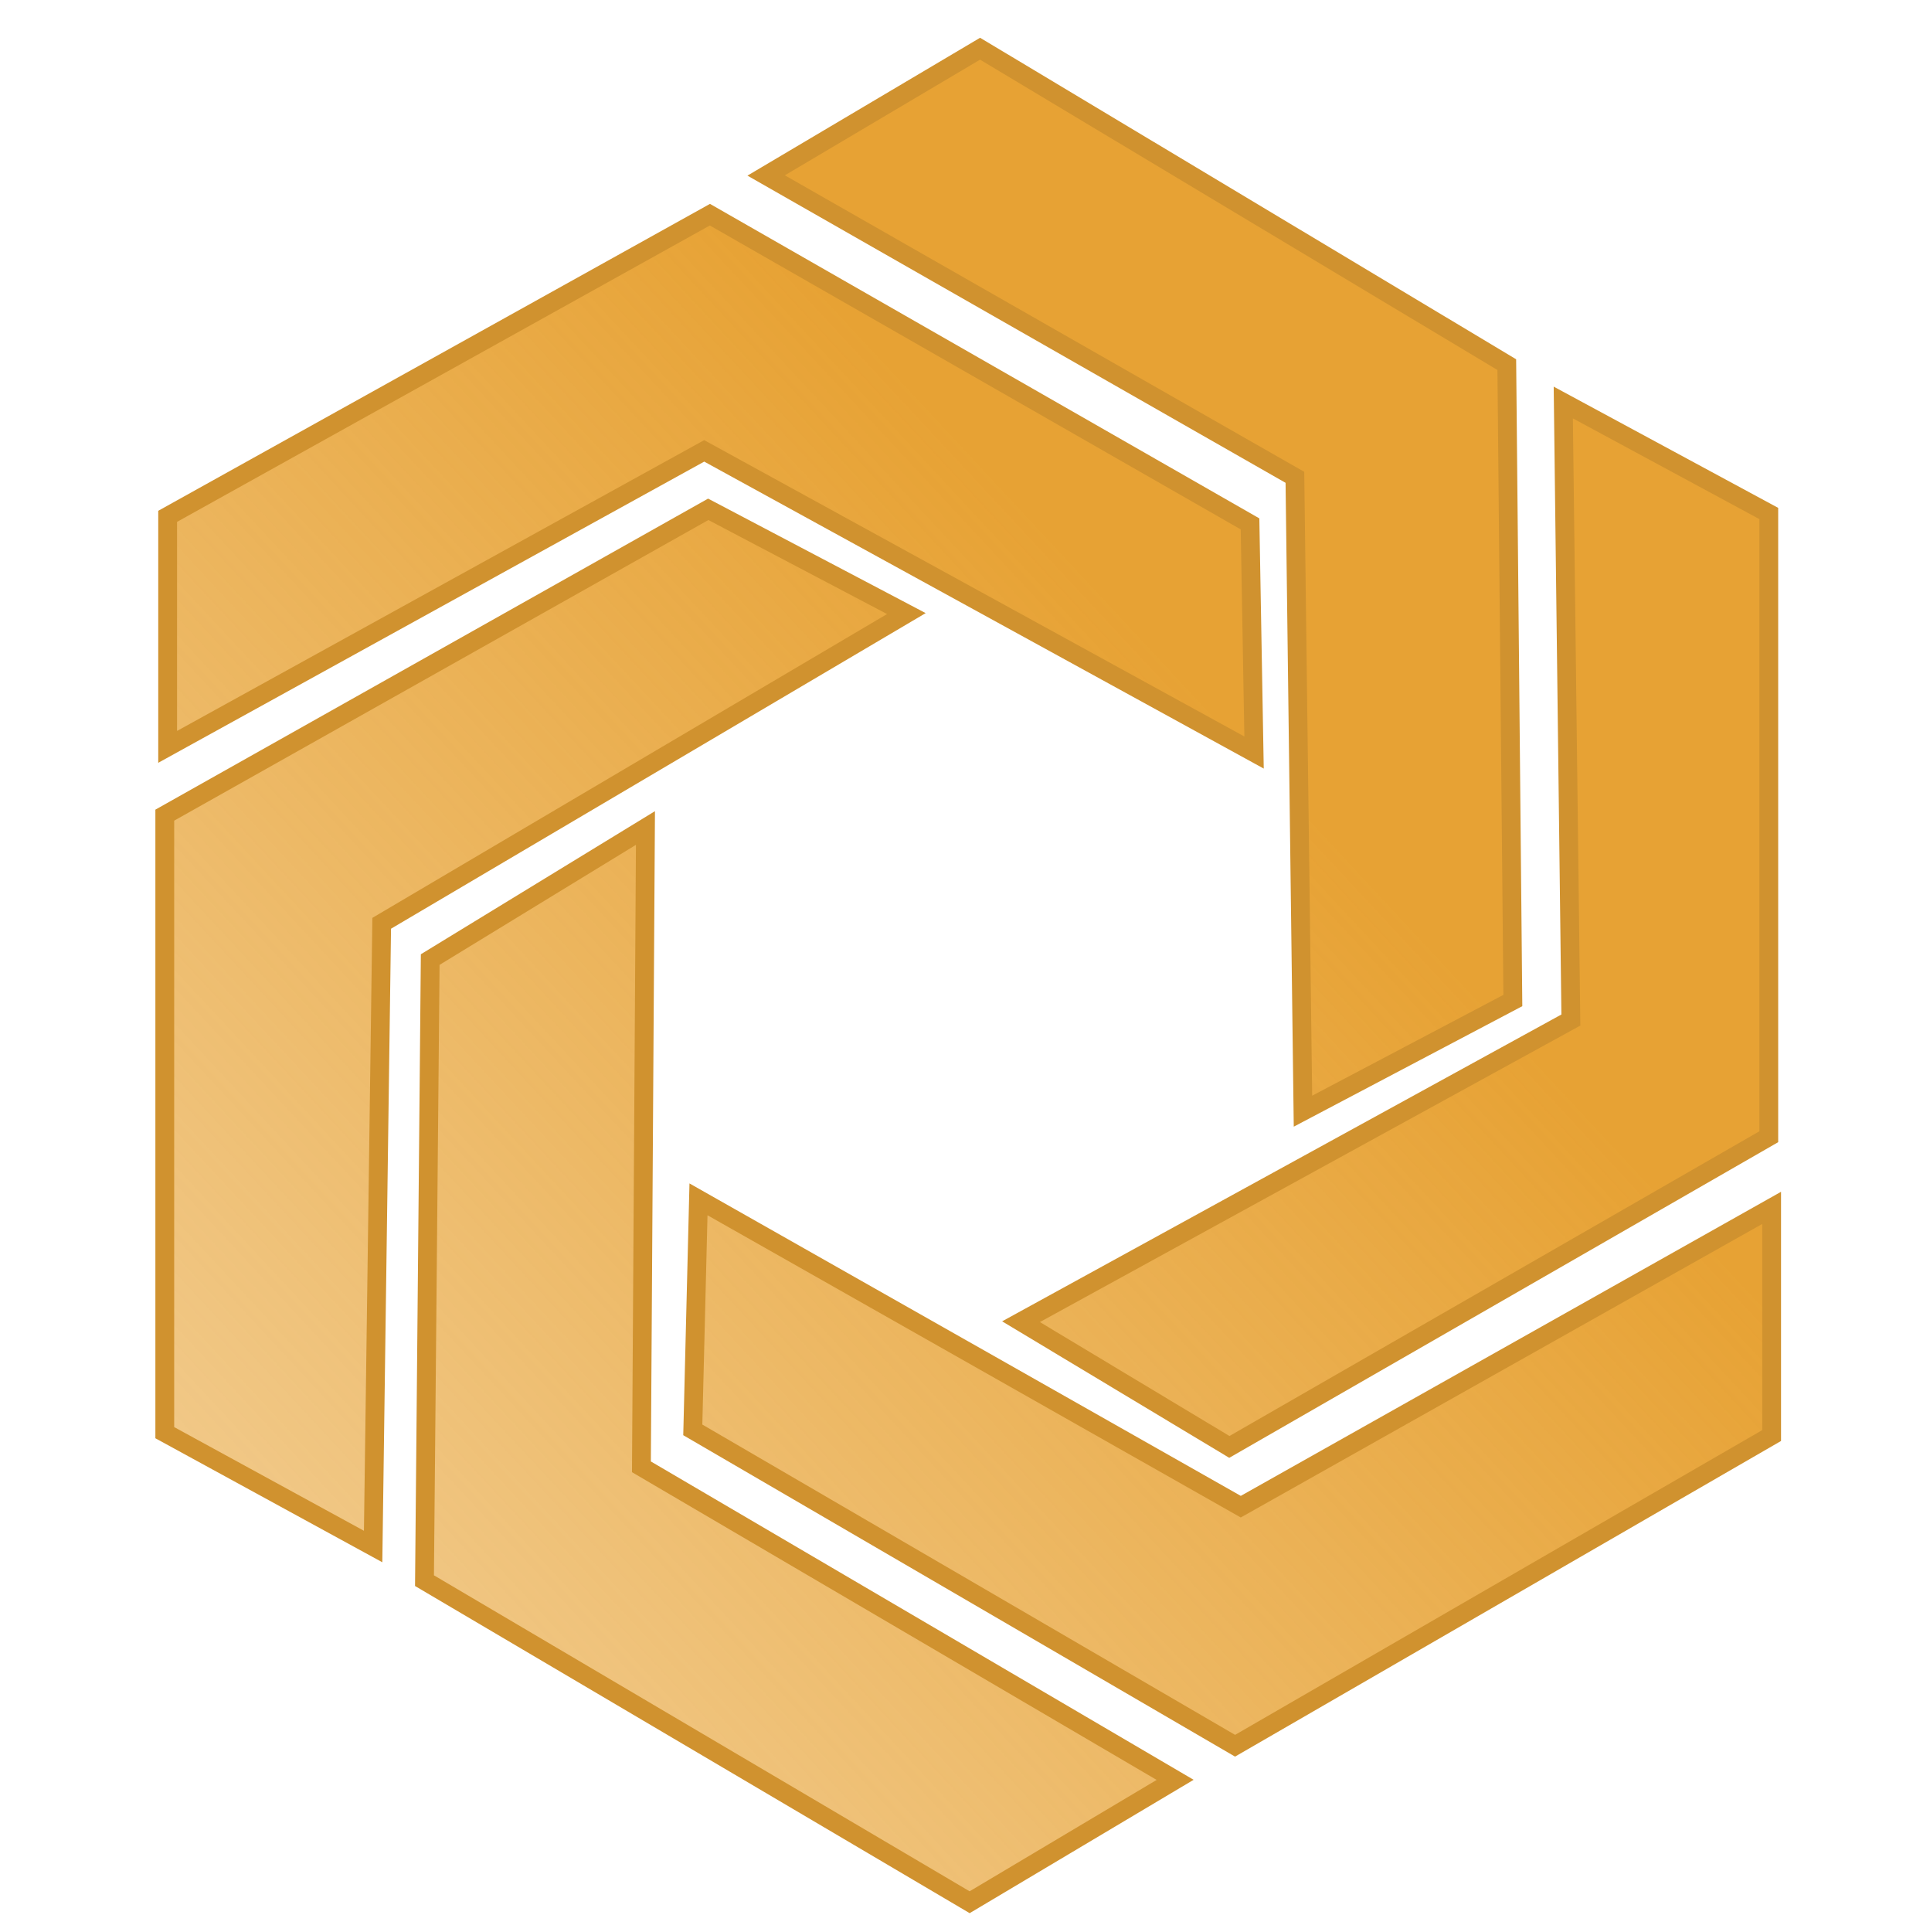
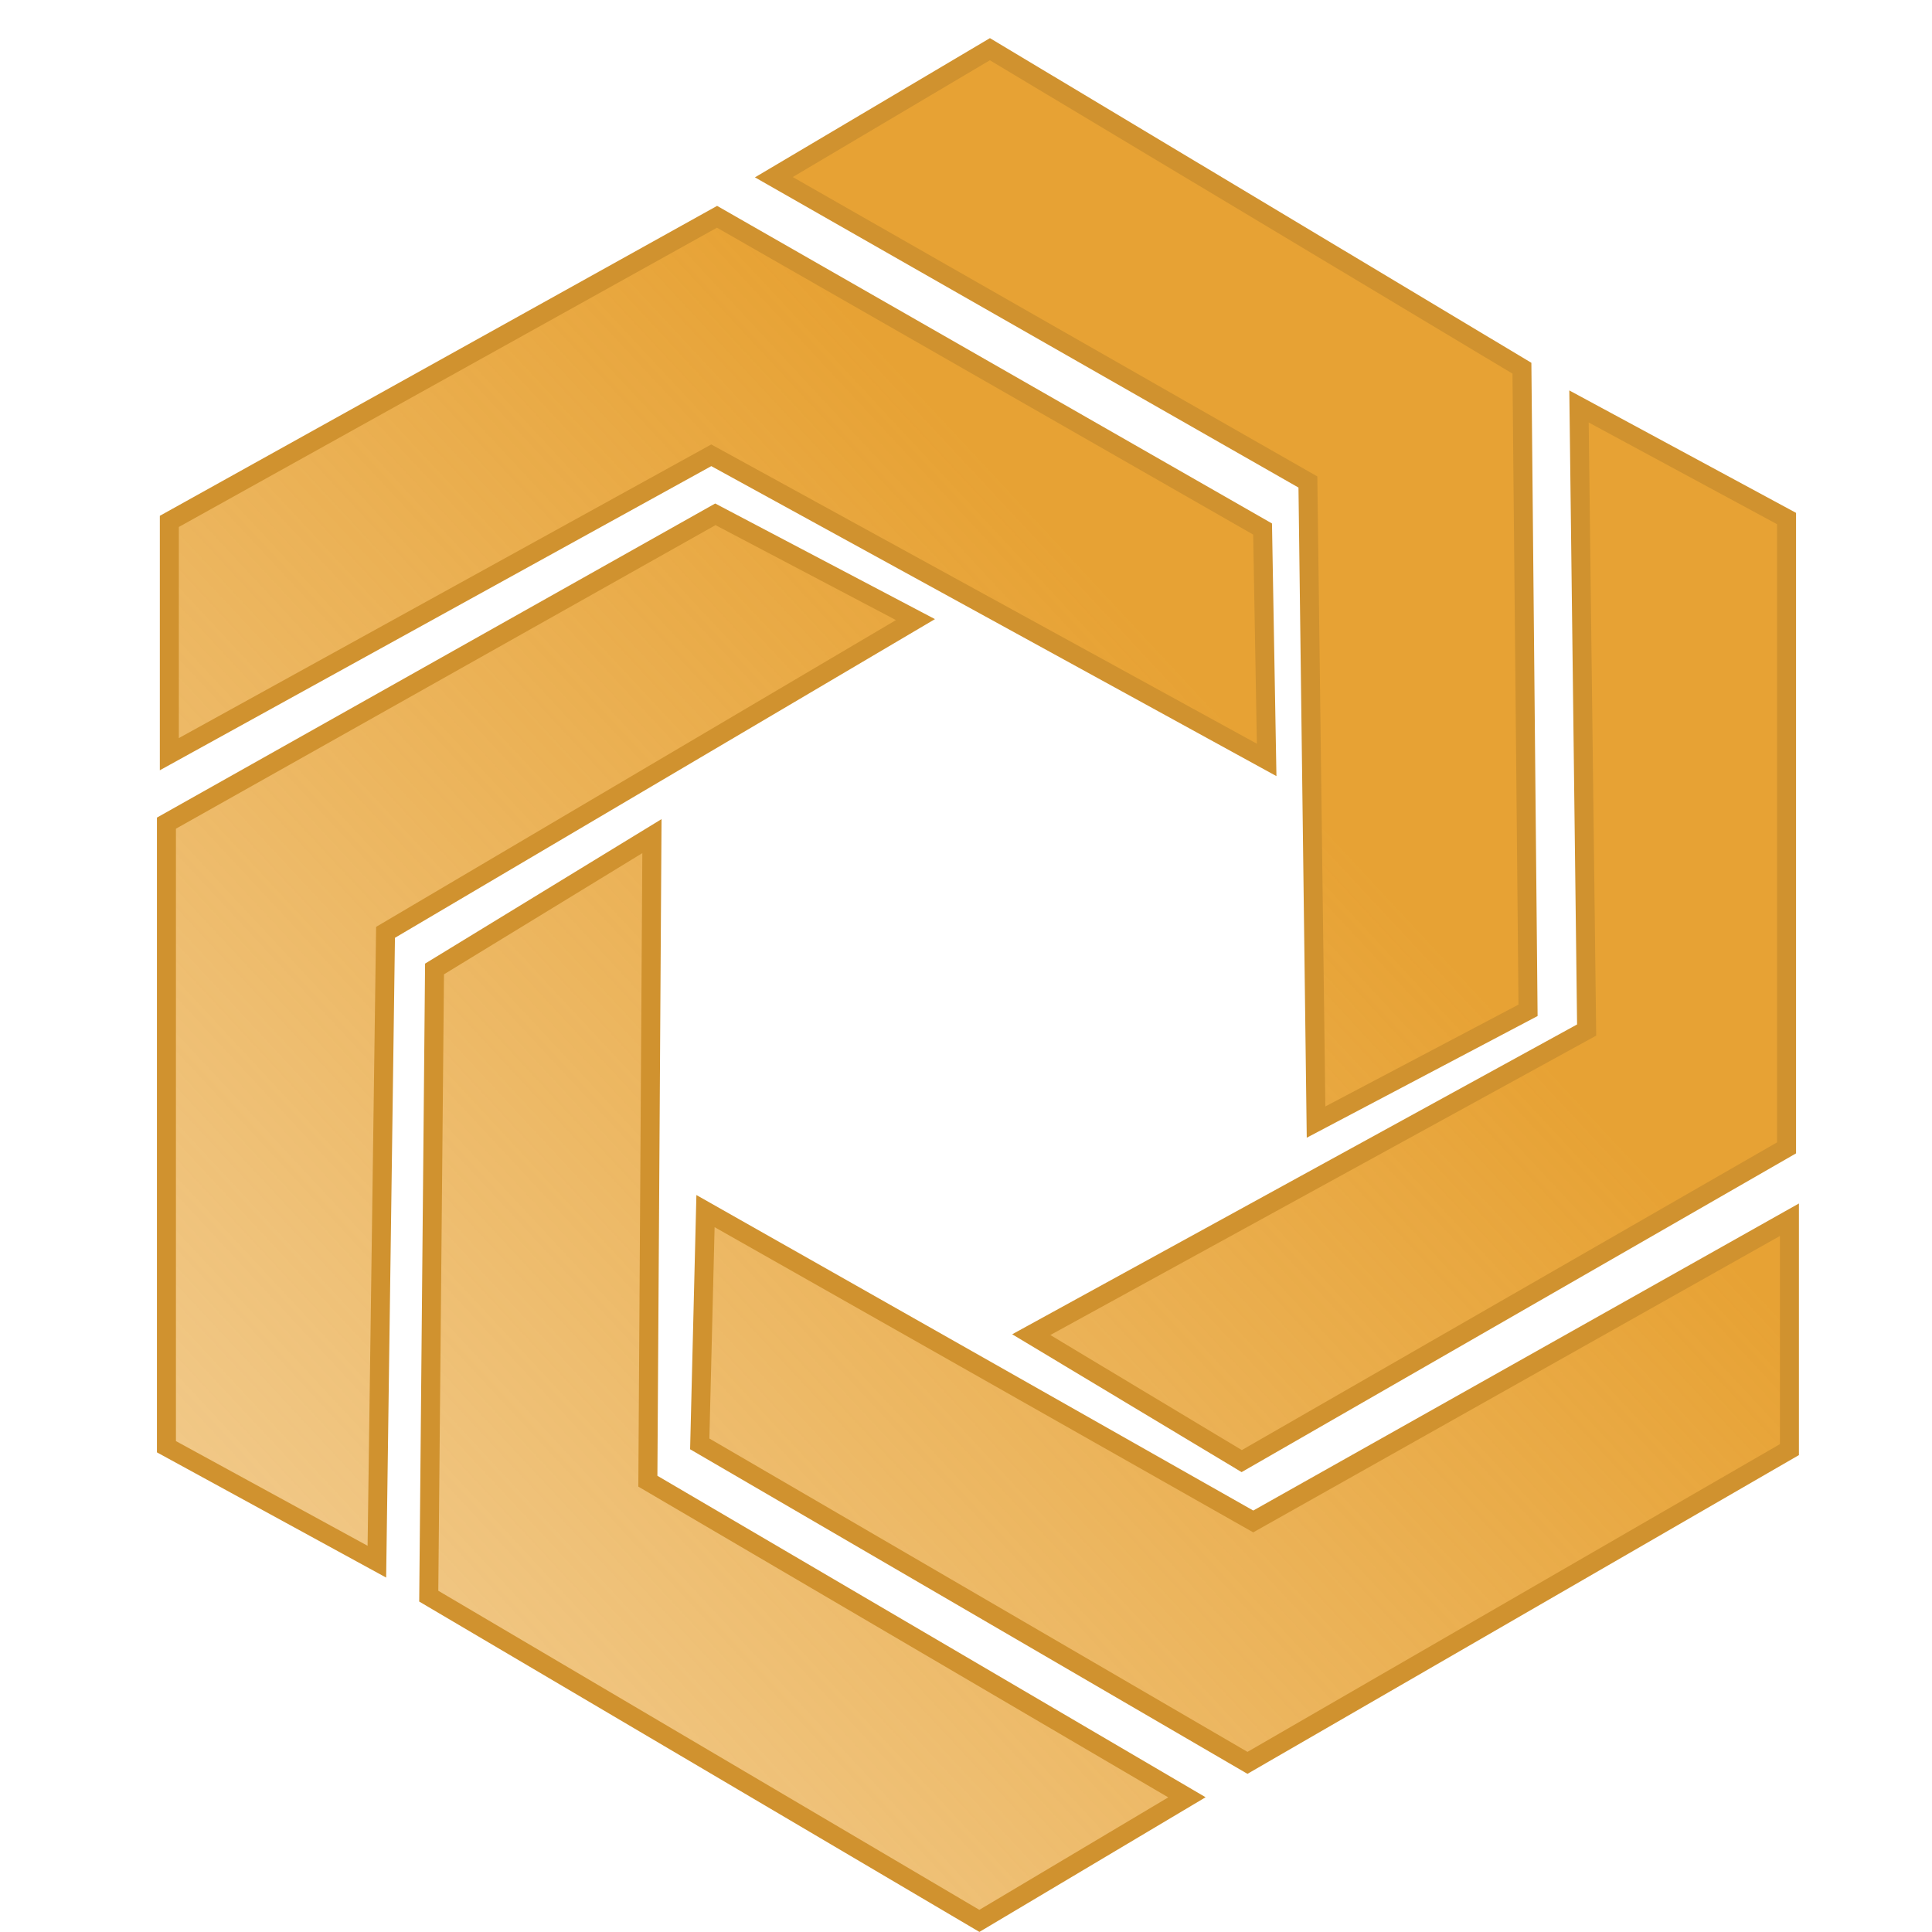
- <svg xmlns="http://www.w3.org/2000/svg" xmlns:xlink="http://www.w3.org/1999/xlink" viewBox="0 0 102 103" height="29">
+ <svg xmlns="http://www.w3.org/2000/svg" xmlns:xlink="http://www.w3.org/1999/xlink" viewBox="0 0 102 102">
  <defs>
    <linearGradient id="b">
      <stop style="stop-color:#e7a234;stop-opacity:1" offset="0" />
      <stop style="stop-color:#e7a234;stop-opacity:.41" offset="1" />
    </linearGradient>
    <linearGradient id="c">
      <stop style="stop-color:#e7a234;stop-opacity:1" offset="0" />
      <stop style="stop-color:#e7a234;stop-opacity:.41" offset="1" />
    </linearGradient>
    <linearGradient id="d">
      <stop style="stop-color:#e7a234;stop-opacity:1" offset="0" />
      <stop style="stop-color:#e7a234;stop-opacity:.41" offset="1" />
    </linearGradient>
    <linearGradient id="e">
      <stop style="stop-color:#e7a234;stop-opacity:1" offset="0" />
      <stop style="stop-color:#e7a234;stop-opacity:.41" offset="1" />
    </linearGradient>
    <linearGradient id="f">
      <stop style="stop-color:#e7a234;stop-opacity:1" offset="0" />
      <stop style="stop-color:#e7a234;stop-opacity:.41" offset="1" />
    </linearGradient>
    <linearGradient id="a">
      <stop offset="0" style="stop-color:#e7a234;stop-opacity:1" />
      <stop offset="1" style="stop-color:#e7a234;stop-opacity:.41" />
    </linearGradient>
    <linearGradient gradientTransform="matrix(1.00479 0 0 1.00163 -.04 -.085)" gradientUnits="userSpaceOnUse" y2="105.985" x2="-4.372" y1="40.14" x1="66.595" id="g" xlink:href="#a" />
    <linearGradient gradientTransform="matrix(1.00479 0 0 1.00163 -.04 -.085)" gradientUnits="userSpaceOnUse" y2="105.985" x2="-4.372" y1="40.14" x1="66.595" id="h" xlink:href="#b" />
    <linearGradient gradientTransform="matrix(1.00479 0 0 1.00163 -.04 -.085)" gradientUnits="userSpaceOnUse" y2="105.985" x2="-4.372" y1="40.14" x1="66.595" id="i" xlink:href="#c" />
    <linearGradient gradientTransform="matrix(1.00479 0 0 1.00163 -.04 -.085)" gradientUnits="userSpaceOnUse" y2="105.985" x2="-4.372" y1="40.14" x1="66.595" id="j" xlink:href="#d" />
    <linearGradient gradientTransform="matrix(1.00479 0 0 1.00163 -.04 -.085)" gradientUnits="userSpaceOnUse" y2="105.985" x2="-4.372" y1="40.14" x1="66.595" id="k" xlink:href="#e" />
    <linearGradient gradientTransform="matrix(1.00479 0 0 1.00163 -.04 -.085)" gradientUnits="userSpaceOnUse" y2="105.985" x2="-4.372" y1="40.14" x1="66.595" id="l" xlink:href="#f" />
  </defs>
  <path d="M8.94 27.527v12.29l28.612-15.78L66.873 40.12l-.215-12.19-28.802-16.485Z" style="fill:url(#g);fill-opacity:1;fill-rule:nonzero;stroke:#d0922f;stroke-width:1.003;stroke-opacity:1" />
  <path d="m37.767 27.153 10.565 5.559-27.978 16.511-.457 33.226-11.11-6.069V43.458Z" style="fill:url(#h);fill-opacity:1;fill-rule:nonzero;stroke:#d0922f;stroke-width:1.003;stroke-opacity:1" />
  <path d="M34.419 44.143 34.204 78.2l28.46 16.689-10.958 6.524-29.07-17.144.305-33.112Z" style="fill:url(#i);fill-opacity:1;fill-rule:nonzero;stroke:#d0922f;stroke-width:1.003;stroke-opacity:1" />
  <path d="m37.247 63.94 28.918 16.385 28.308-15.93v12.137L65.86 93.07 36.943 76.23Z" style="fill:url(#j);fill-opacity:1;fill-rule:nonzero;stroke:#d0922f;stroke-width:1.003;stroke-opacity:1" />
  <path d="m65.556 77.139-11.11-6.676 29.321-16.082-.404-32.922 10.958 5.917v33.226z" style="fill:url(#k);fill-opacity:1;fill-rule:nonzero;stroke:#d0922f;stroke-width:1.003;stroke-opacity:1" />
  <path d="m80.35 19.44.323 33.9-11.192 5.9-.43-33.793L40.855 9.355l11.407-6.758Z" style="fill:url(#l);fill-opacity:1;fill-rule:nonzero;stroke:#d0922f;stroke-width:1.003;stroke-opacity:1" />
</svg>
